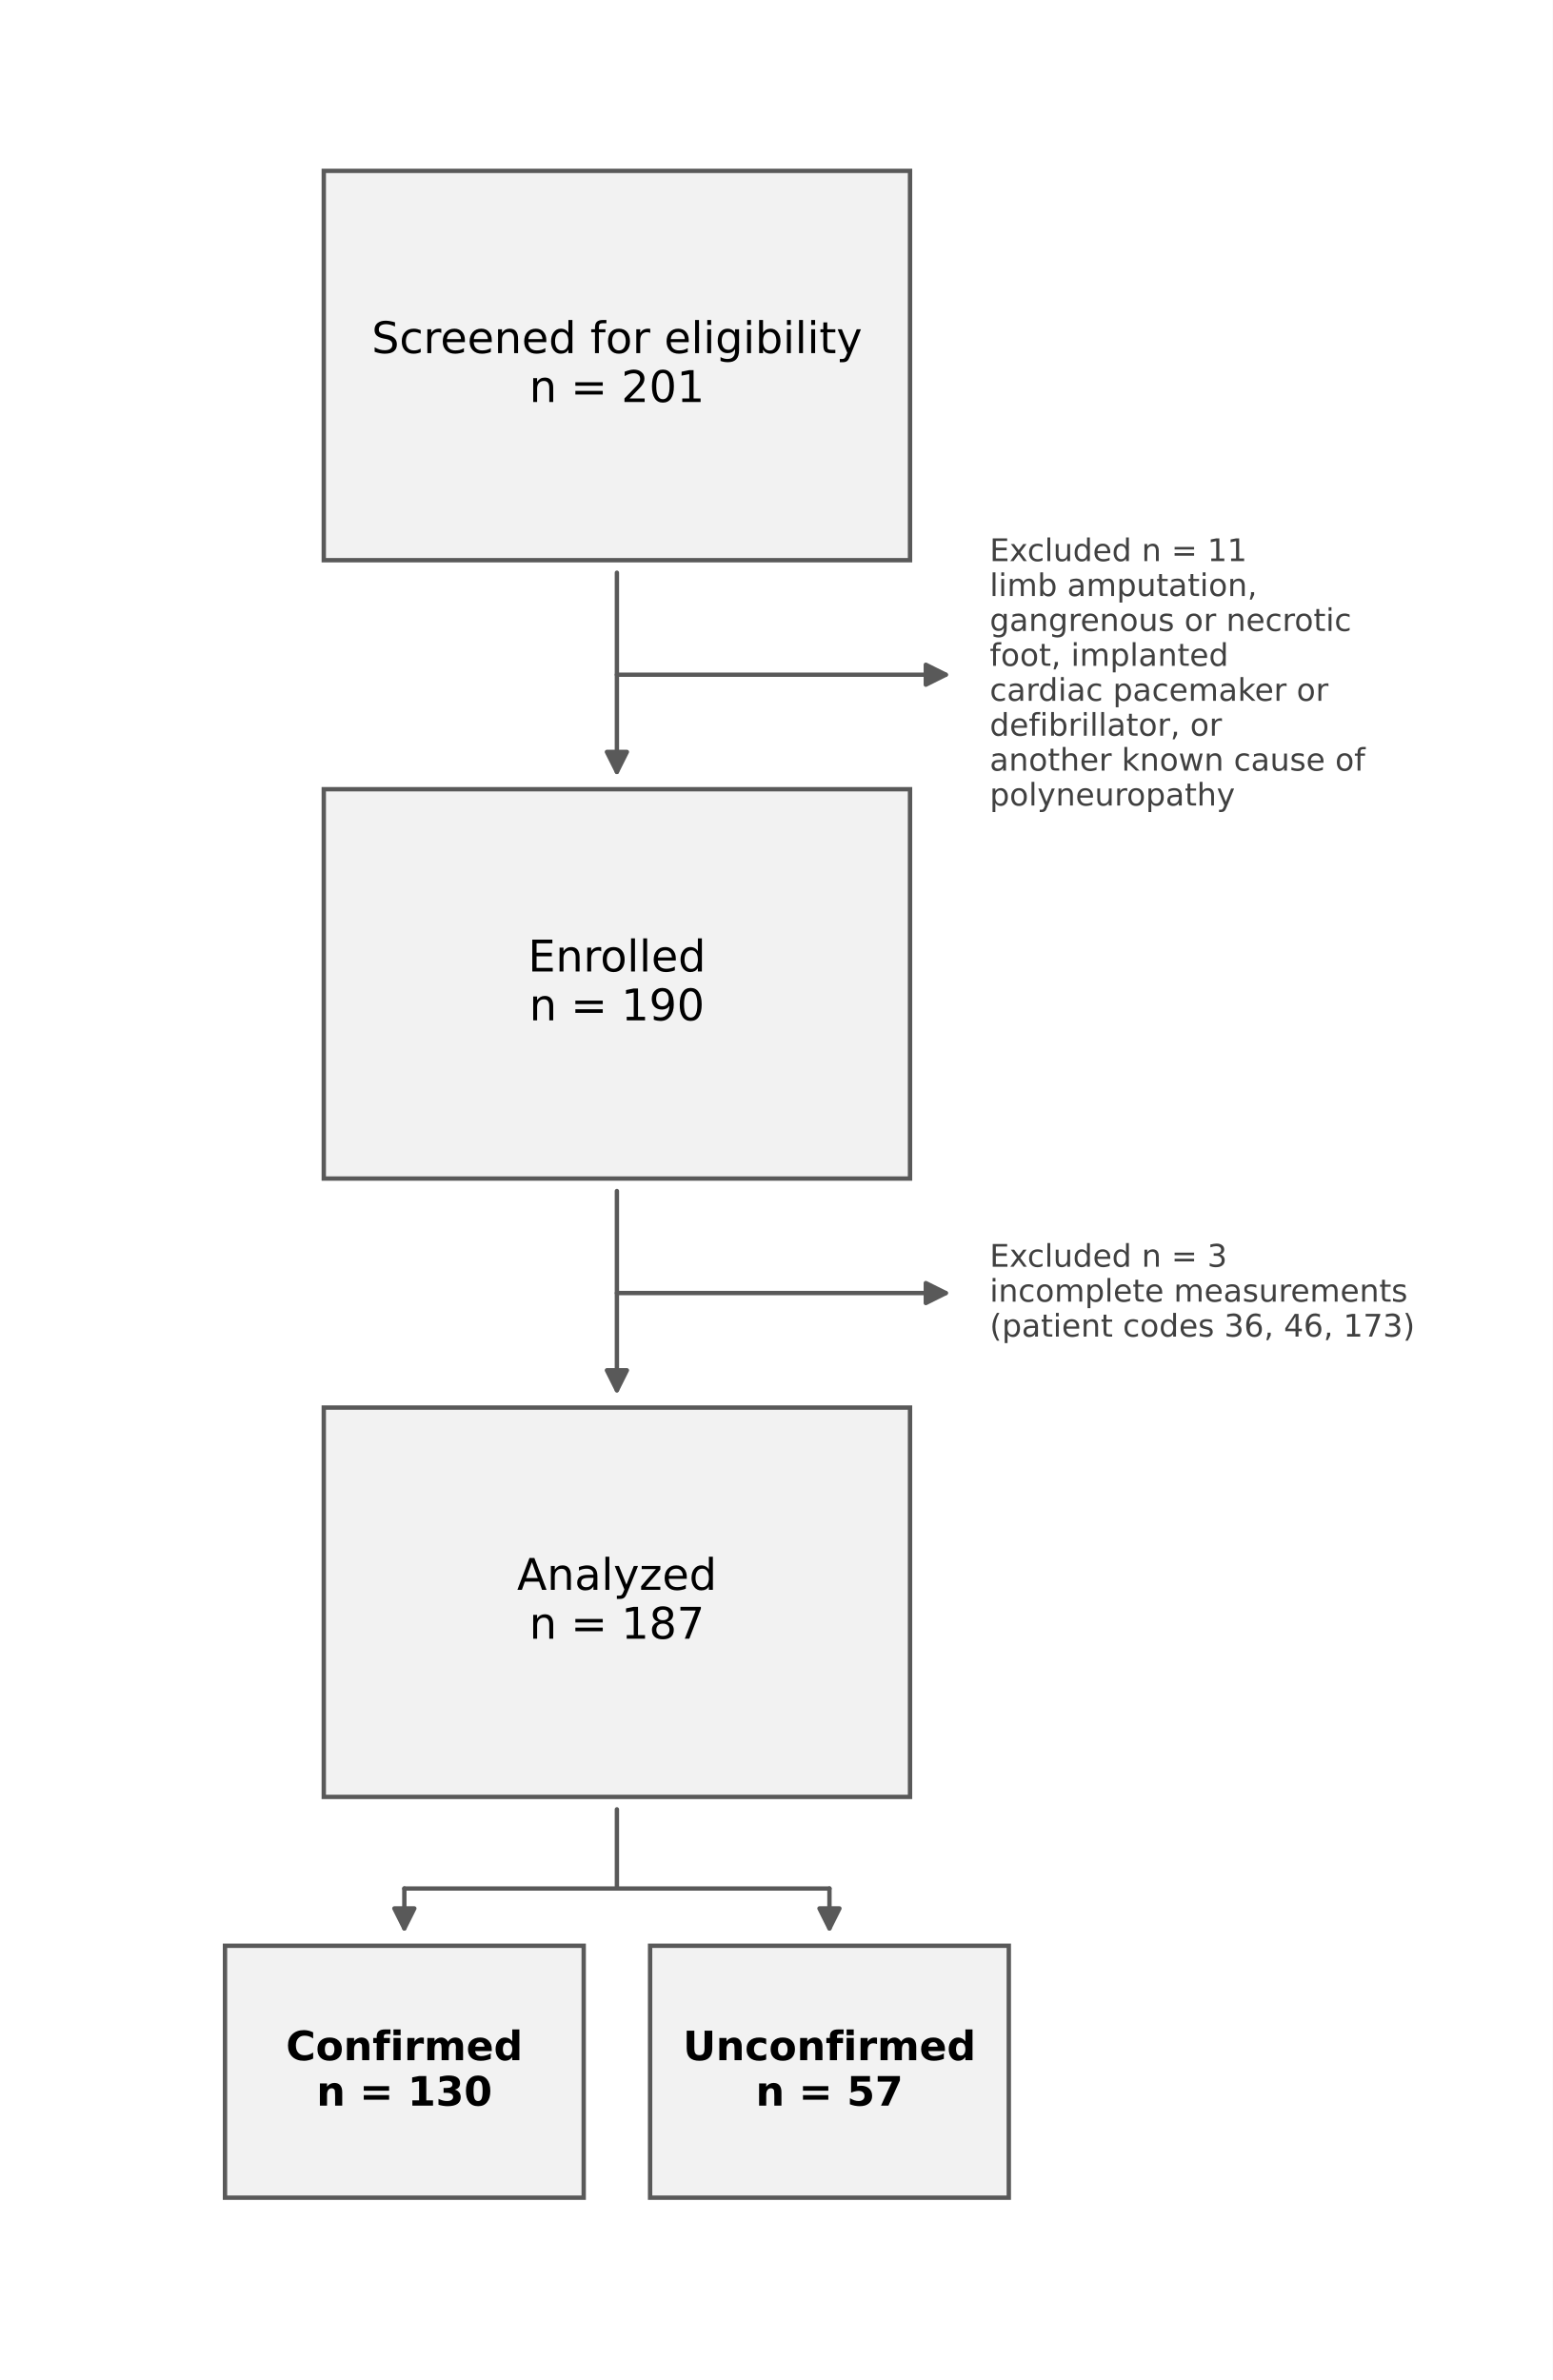
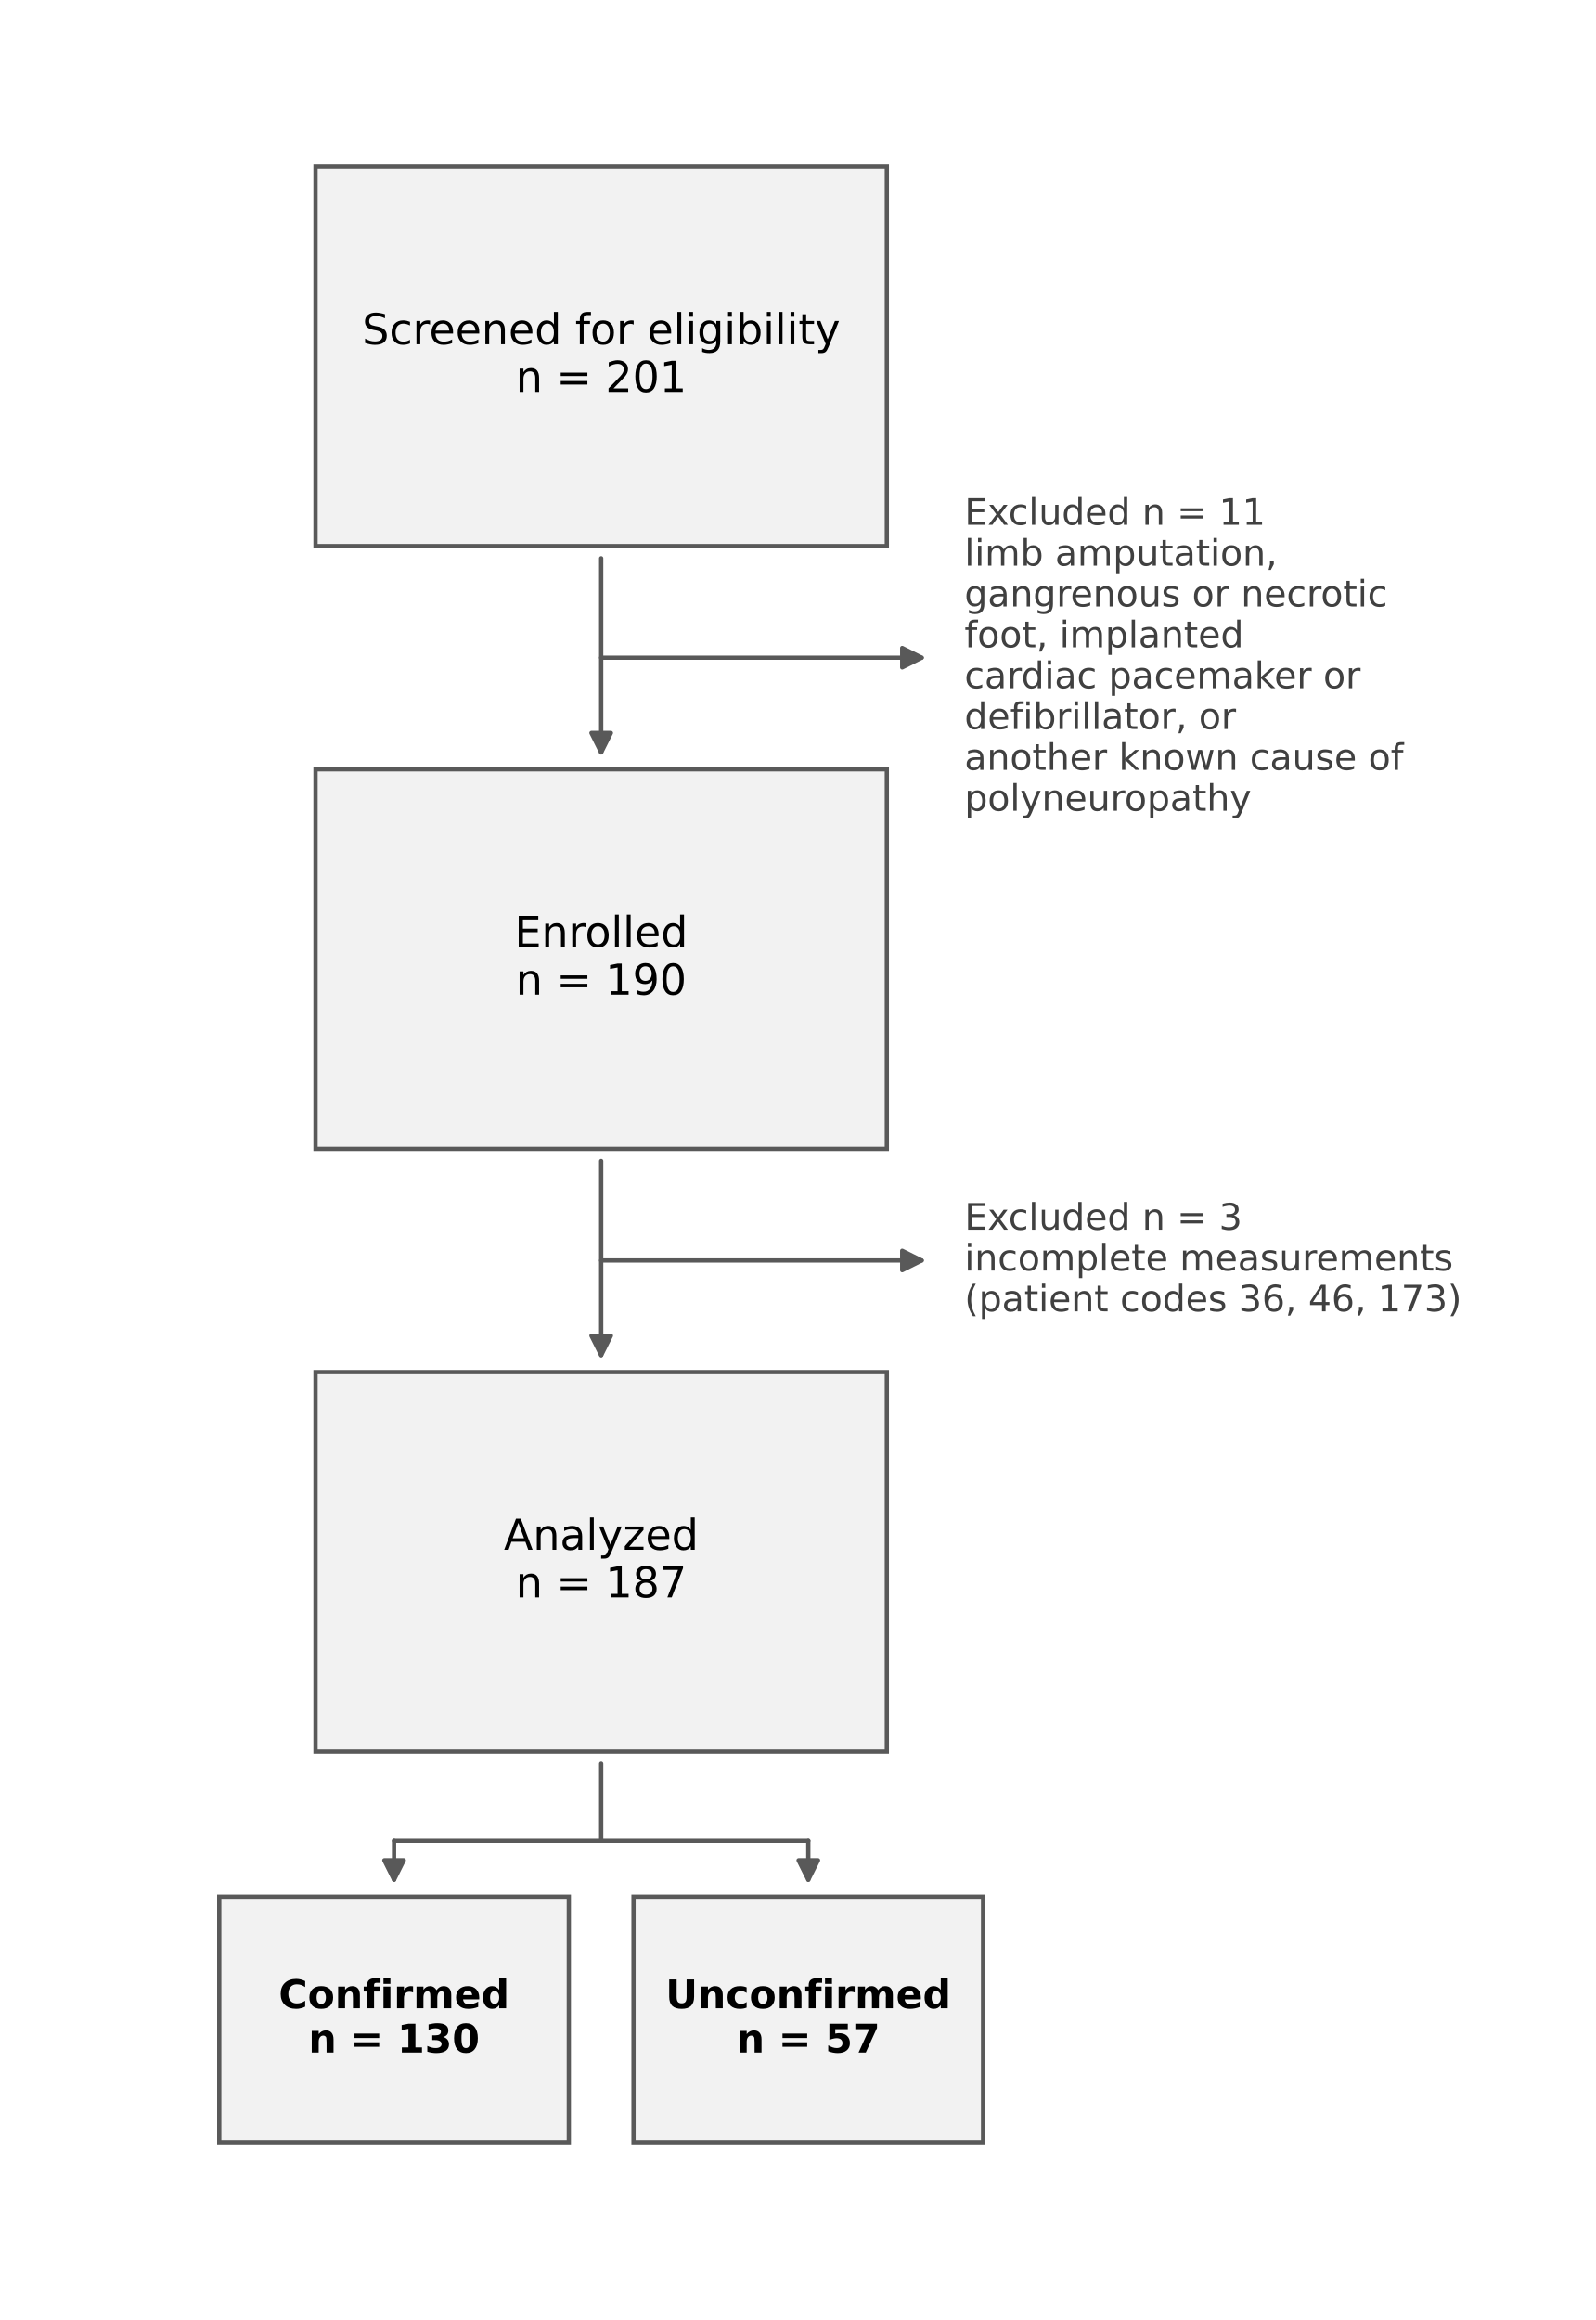
- <svg xmlns="http://www.w3.org/2000/svg" width="248.917pt" height="381.6pt" viewBox="0 0 248.917 381.6" version="1.1">
+ <svg xmlns="http://www.w3.org/2000/svg" width="262.537pt" height="381.6pt" viewBox="0 0 262.537 381.6" version="1.1">
  <defs>
    <style type="text/css">*{stroke-linejoin: round; stroke-linecap: butt}</style>
  </defs>
  <g id="figure_1">
    <g id="patch_1">
-       <path d="M 0 381.6  L 248.917 381.6  L 248.917 0  L 0 0  z " style="fill: #ffffff" />
+       <path d="M 0 381.6  L 262.537 381.6  L 262.537 0  L 0 0  z " style="fill: #ffffff" />
    </g>
    <g id="axes_1">
      <g id="patch_2">
-         <path d="M 51.903 89.82  L 145.883 89.82  L 145.883 27.396  L 51.903 27.396  z " clip-path="url(#p2762dad493)" style="fill: #f2f2f2; stroke: #595959; stroke-width: 0.7; stroke-linejoin: miter" />
+         <path d="M 51.903 89.82  L 145.883 89.82  L 145.883 27.396  L 51.903 27.396  z " clip-path="url(#p694ee1d4c1)" style="fill: #f2f2f2; stroke: #595959; stroke-width: 0.7; stroke-linejoin: miter" />
      </g>
      <g id="patch_3">
-         <path d="M 51.903 188.964  L 145.883 188.964  L 145.883 126.54  L 51.903 126.54  z " clip-path="url(#p2762dad493)" style="fill: #f2f2f2; stroke: #595959; stroke-width: 0.7; stroke-linejoin: miter" />
+         <path d="M 51.903 188.964  L 145.883 188.964  L 145.883 126.54  L 51.903 126.54  z " clip-path="url(#p694ee1d4c1)" style="fill: #f2f2f2; stroke: #595959; stroke-width: 0.7; stroke-linejoin: miter" />
      </g>
      <g id="patch_4">
-         <path d="M 51.903 288.108  L 145.883 288.108  L 145.883 225.684  L 51.903 225.684  z " clip-path="url(#p2762dad493)" style="fill: #f2f2f2; stroke: #595959; stroke-width: 0.7; stroke-linejoin: miter" />
+         <path d="M 51.903 288.108  L 145.883 288.108  L 145.883 225.684  L 51.903 225.684  z " clip-path="url(#p694ee1d4c1)" style="fill: #f2f2f2; stroke: #595959; stroke-width: 0.7; stroke-linejoin: miter" />
      </g>
      <g id="patch_5">
-         <path d="M 98.893 91.824  Q 98.893 108.184 98.893 123.761  " clip-path="url(#p2762dad493)" style="fill: none; stroke: #595959; stroke-width: 0.7; stroke-linecap: round" />
-         <path d="M 100.493 120.561  L 98.893 123.761  L 97.293 120.561  z " clip-path="url(#p2762dad493)" style="fill: #595959; stroke: #595959; stroke-width: 0.7; stroke-linecap: round" />
+         <path d="M 98.893 91.824  Q 98.893 108.184 98.893 123.761  " clip-path="url(#p694ee1d4c1)" style="fill: none; stroke: #595959; stroke-width: 0.7; stroke-linecap: round" />
+         <path d="M 100.493 120.561  L 98.893 123.761  L 97.293 120.561  z " clip-path="url(#p694ee1d4c1)" style="fill: #595959; stroke: #595959; stroke-width: 0.7; stroke-linecap: round" />
      </g>
      <g id="patch_6">
-         <path d="M 98.893 190.968  Q 98.893 207.328 98.893 222.905  " clip-path="url(#p2762dad493)" style="fill: none; stroke: #595959; stroke-width: 0.7; stroke-linecap: round" />
-         <path d="M 100.493 219.705  L 98.893 222.905  L 97.293 219.705  z " clip-path="url(#p2762dad493)" style="fill: #595959; stroke: #595959; stroke-width: 0.7; stroke-linecap: round" />
+         <path d="M 98.893 190.968  Q 98.893 207.328 98.893 222.905  " clip-path="url(#p694ee1d4c1)" style="fill: none; stroke: #595959; stroke-width: 0.7; stroke-linecap: round" />
+         <path d="M 100.493 219.705  L 98.893 222.905  L 97.293 219.705  z " clip-path="url(#p694ee1d4c1)" style="fill: #595959; stroke: #595959; stroke-width: 0.7; stroke-linecap: round" />
      </g>
      <g id="patch_7">
-         <path d="M 98.893 108.18  Q 125.645 108.18 151.613 108.18  " clip-path="url(#p2762dad493)" style="fill: none; stroke: #595959; stroke-width: 0.7; stroke-linecap: round" />
-         <path d="M 148.413 106.58  L 151.613 108.18  L 148.413 109.78  z " clip-path="url(#p2762dad493)" style="fill: #595959; stroke: #595959; stroke-width: 0.7; stroke-linecap: round" />
+         <path d="M 98.893 108.18  Q 125.645 108.18 151.613 108.18  " clip-path="url(#p694ee1d4c1)" style="fill: none; stroke: #595959; stroke-width: 0.7; stroke-linecap: round" />
+         <path d="M 148.413 106.58  L 151.613 108.18  L 148.413 109.78  z " clip-path="url(#p694ee1d4c1)" style="fill: #595959; stroke: #595959; stroke-width: 0.7; stroke-linecap: round" />
      </g>
      <g id="patch_8">
-         <path d="M 98.893 207.324  Q 125.645 207.324 151.613 207.324  " clip-path="url(#p2762dad493)" style="fill: none; stroke: #595959; stroke-width: 0.7; stroke-linecap: round" />
-         <path d="M 148.413 205.724  L 151.613 207.324  L 148.413 208.924  z " clip-path="url(#p2762dad493)" style="fill: #595959; stroke: #595959; stroke-width: 0.7; stroke-linecap: round" />
+         <path d="M 98.893 207.324  Q 125.645 207.324 151.613 207.324  " clip-path="url(#p694ee1d4c1)" style="fill: none; stroke: #595959; stroke-width: 0.7; stroke-linecap: round" />
+         <path d="M 148.413 205.724  L 151.613 207.324  L 148.413 208.924  z " clip-path="url(#p694ee1d4c1)" style="fill: #595959; stroke: #595959; stroke-width: 0.7; stroke-linecap: round" />
      </g>
      <g id="patch_9">
-         <path d="M 98.893 290.105  Q 98.893 296.451 98.893 302.796  " clip-path="url(#p2762dad493)" style="fill: none; stroke: #595959; stroke-width: 0.7; stroke-linecap: round" />
+         <path d="M 98.893 290.105  Q 98.893 296.451 98.893 302.796  " clip-path="url(#p694ee1d4c1)" style="fill: none; stroke: #595959; stroke-width: 0.7; stroke-linecap: round" />
      </g>
      <g id="patch_10">
-         <path d="M 64.82 302.796  Q 98.893 302.796 132.967 302.796  " clip-path="url(#p2762dad493)" style="fill: none; stroke: #595959; stroke-width: 0.7; stroke-linecap: round" />
+         <path d="M 64.82 302.796  Q 98.893 302.796 132.967 302.796  " clip-path="url(#p694ee1d4c1)" style="fill: none; stroke: #595959; stroke-width: 0.7; stroke-linecap: round" />
      </g>
      <g id="patch_11">
-         <path d="M 64.82 302.796  Q 64.82 306.384 64.82 309.19  " clip-path="url(#p2762dad493)" style="fill: none; stroke: #595959; stroke-width: 0.7; stroke-linecap: round" />
-         <path d="M 66.42 305.99  L 64.82 309.19  L 63.22 305.99  z " clip-path="url(#p2762dad493)" style="fill: #595959; stroke: #595959; stroke-width: 0.7; stroke-linecap: round" />
+         <path d="M 64.82 302.796  Q 64.82 306.384 64.82 309.19  " clip-path="url(#p694ee1d4c1)" style="fill: none; stroke: #595959; stroke-width: 0.7; stroke-linecap: round" />
+         <path d="M 66.42 305.99  L 64.82 309.19  L 63.22 305.99  z " clip-path="url(#p694ee1d4c1)" style="fill: #595959; stroke: #595959; stroke-width: 0.7; stroke-linecap: round" />
      </g>
      <g id="patch_12">
-         <path d="M 36.068 352.368  L 93.571 352.368  L 93.571 311.976  L 36.068 311.976  z " clip-path="url(#p2762dad493)" style="fill: #f2f2f2; stroke: #595959; stroke-width: 0.7; stroke-linejoin: miter" />
+         <path d="M 36.068 352.368  L 93.571 352.368  L 93.571 311.976  L 36.068 311.976  z " clip-path="url(#p694ee1d4c1)" style="fill: #f2f2f2; stroke: #595959; stroke-width: 0.7; stroke-linejoin: miter" />
      </g>
      <g id="patch_13">
-         <path d="M 132.967 302.796  Q 132.967 306.384 132.967 309.19  " clip-path="url(#p2762dad493)" style="fill: none; stroke: #595959; stroke-width: 0.7; stroke-linecap: round" />
-         <path d="M 134.567 305.99  L 132.967 309.19  L 131.367 305.99  z " clip-path="url(#p2762dad493)" style="fill: #595959; stroke: #595959; stroke-width: 0.7; stroke-linecap: round" />
+         <path d="M 132.967 302.796  Q 132.967 306.384 132.967 309.19  " clip-path="url(#p694ee1d4c1)" style="fill: none; stroke: #595959; stroke-width: 0.7; stroke-linecap: round" />
+         <path d="M 134.567 305.99  L 132.967 309.19  L 131.367 305.99  z " clip-path="url(#p694ee1d4c1)" style="fill: #595959; stroke: #595959; stroke-width: 0.7; stroke-linecap: round" />
      </g>
      <g id="patch_14">
-         <path d="M 104.215 352.368  L 161.718 352.368  L 161.718 311.976  L 104.215 311.976  z " clip-path="url(#p2762dad493)" style="fill: #f2f2f2; stroke: #595959; stroke-width: 0.7; stroke-linejoin: miter" />
+         <path d="M 104.215 352.368  L 161.718 352.368  L 161.718 311.976  L 104.215 311.976  z " clip-path="url(#p694ee1d4c1)" style="fill: #f2f2f2; stroke: #595959; stroke-width: 0.7; stroke-linejoin: miter" />
      </g>
      <g id="text_1">
        <text style="font-size: 7px; font-family: 'DejaVu Sans', 'Arial', 'Helvetica', sans-serif" transform="translate(59.57328 56.62033)">Screened for eligibility</text>
        <text style="font-size: 7px; font-family: 'DejaVu Sans', 'Arial', 'Helvetica', sans-serif" transform="translate(84.83671 64.4588)">n = 201</text>
      </g>
      <g id="text_2">
        <text style="font-size: 7px; font-family: 'DejaVu Sans', 'Arial', 'Helvetica', sans-serif" transform="translate(84.64148 155.7643)">Enrolled</text>
        <text style="font-size: 7px; font-family: 'DejaVu Sans', 'Arial', 'Helvetica', sans-serif" transform="translate(84.83671 163.6028)">n = 190</text>
      </g>
      <g id="text_3">
        <text style="font-size: 7px; font-family: 'DejaVu Sans', 'Arial', 'Helvetica', sans-serif" transform="translate(82.87945 254.9083)">Analyzed</text>
        <text style="font-size: 7px; font-family: 'DejaVu Sans', 'Arial', 'Helvetica', sans-serif" transform="translate(84.83671 262.7468)">n = 187</text>
      </g>
      <g id="text_4">
-         <text style="font-size: 5px; font-family: 'DejaVu Sans', 'Arial', 'Helvetica', sans-serif; fill: #404040" transform="translate(158.6557 89.96352)">Excluded n = 11</text>
-         <text style="font-size: 5px; font-family: 'DejaVu Sans', 'Arial', 'Helvetica', sans-serif; fill: #404040" transform="translate(158.6557 95.56242)">limb amputation,</text>
-         <text style="font-size: 5px; font-family: 'DejaVu Sans', 'Arial', 'Helvetica', sans-serif; fill: #404040" transform="translate(158.6557 101.1613)">gangrenous or necrotic</text>
-         <text style="font-size: 5px; font-family: 'DejaVu Sans', 'Arial', 'Helvetica', sans-serif; fill: #404040" transform="translate(158.6557 106.7602)">foot, implanted</text>
-         <text style="font-size: 5px; font-family: 'DejaVu Sans', 'Arial', 'Helvetica', sans-serif; fill: #404040" transform="translate(158.6557 112.3591)">cardiac pacemaker or</text>
-         <text style="font-size: 5px; font-family: 'DejaVu Sans', 'Arial', 'Helvetica', sans-serif; fill: #404040" transform="translate(158.6557 117.958)">defibrillator, or</text>
-         <text style="font-size: 5px; font-family: 'DejaVu Sans', 'Arial', 'Helvetica', sans-serif; fill: #404040" transform="translate(158.6557 123.557)">another known cause of</text>
-         <text style="font-size: 5px; font-family: 'DejaVu Sans', 'Arial', 'Helvetica', sans-serif; fill: #404040" transform="translate(158.6557 129.1559)">polyneuropathy</text>
+         <text style="font-size: 6px; font-family: 'DejaVu Sans', 'Arial', 'Helvetica', sans-serif; fill: #404040" transform="translate(158.6557 86.32022)">Excluded n = 11</text>
+         <text style="font-size: 6px; font-family: 'DejaVu Sans', 'Arial', 'Helvetica', sans-serif; fill: #404040" transform="translate(158.6557 93.03891)">limb amputation,</text>
+         <text style="font-size: 6px; font-family: 'DejaVu Sans', 'Arial', 'Helvetica', sans-serif; fill: #404040" transform="translate(158.6557 99.75759)">gangrenous or necrotic</text>
+         <text style="font-size: 6px; font-family: 'DejaVu Sans', 'Arial', 'Helvetica', sans-serif; fill: #404040" transform="translate(158.6557 106.4763)">foot, implanted</text>
+         <text style="font-size: 6px; font-family: 'DejaVu Sans', 'Arial', 'Helvetica', sans-serif; fill: #404040" transform="translate(158.6557 113.195)">cardiac pacemaker or</text>
+         <text style="font-size: 6px; font-family: 'DejaVu Sans', 'Arial', 'Helvetica', sans-serif; fill: #404040" transform="translate(158.6557 119.9137)">defibrillator, or</text>
+         <text style="font-size: 6px; font-family: 'DejaVu Sans', 'Arial', 'Helvetica', sans-serif; fill: #404040" transform="translate(158.6557 126.6323)">another known cause of</text>
+         <text style="font-size: 6px; font-family: 'DejaVu Sans', 'Arial', 'Helvetica', sans-serif; fill: #404040" transform="translate(158.6557 133.351)">polyneuropathy</text>
      </g>
      <g id="text_5">
-         <text style="font-size: 5px; font-family: 'DejaVu Sans', 'Arial', 'Helvetica', sans-serif; fill: #404040" transform="translate(158.6557 203.1048)">Excluded n = 3</text>
-         <text style="font-size: 5px; font-family: 'DejaVu Sans', 'Arial', 'Helvetica', sans-serif; fill: #404040" transform="translate(158.6557 208.7037)">incomplete measurements</text>
-         <text style="font-size: 5px; font-family: 'DejaVu Sans', 'Arial', 'Helvetica', sans-serif; fill: #404040" transform="translate(158.6557 214.3026)">(patient codes 36, 46, 173)</text>
+         <text style="font-size: 6px; font-family: 'DejaVu Sans', 'Arial', 'Helvetica', sans-serif; fill: #404040" transform="translate(158.6557 202.2609)">Excluded n = 3</text>
+         <text style="font-size: 6px; font-family: 'DejaVu Sans', 'Arial', 'Helvetica', sans-serif; fill: #404040" transform="translate(158.6557 208.9796)">incomplete measurements</text>
+         <text style="font-size: 6px; font-family: 'DejaVu Sans', 'Arial', 'Helvetica', sans-serif; fill: #404040" transform="translate(158.6557 215.6983)">(patient codes 36, 46, 173)</text>
      </g>
      <g id="text_6">
        <text style="font-weight: 700; font-size: 6.5px; font-family: 'DejaVu Sans', 'Arial', 'Helvetica', sans-serif" transform="translate(45.84007 330.3263)">Confirmed</text>
        <text style="font-weight: 700; font-size: 6.5px; font-family: 'DejaVu Sans', 'Arial', 'Helvetica', sans-serif" transform="translate(50.73589 337.6049)">n = 130</text>
      </g>
      <g id="text_7">
        <text style="font-weight: 700; font-size: 6.5px; font-family: 'DejaVu Sans', 'Arial', 'Helvetica', sans-serif" transform="translate(109.4929 330.3263)">Unconfirmed</text>
        <text style="font-weight: 700; font-size: 6.5px; font-family: 'DejaVu Sans', 'Arial', 'Helvetica', sans-serif" transform="translate(121.1441 337.6049)">n = 57</text>
      </g>
    </g>
  </g>
  <defs>
-     <clipPath id="p2762dad493">
-       <rect x="7.2" y="7.2" width="234.517" height="367.2" />
+     <clipPath id="p694ee1d4c1">
+       <rect x="7.2" y="7.2" width="248.137" height="367.2" />
    </clipPath>
  </defs>
</svg>
